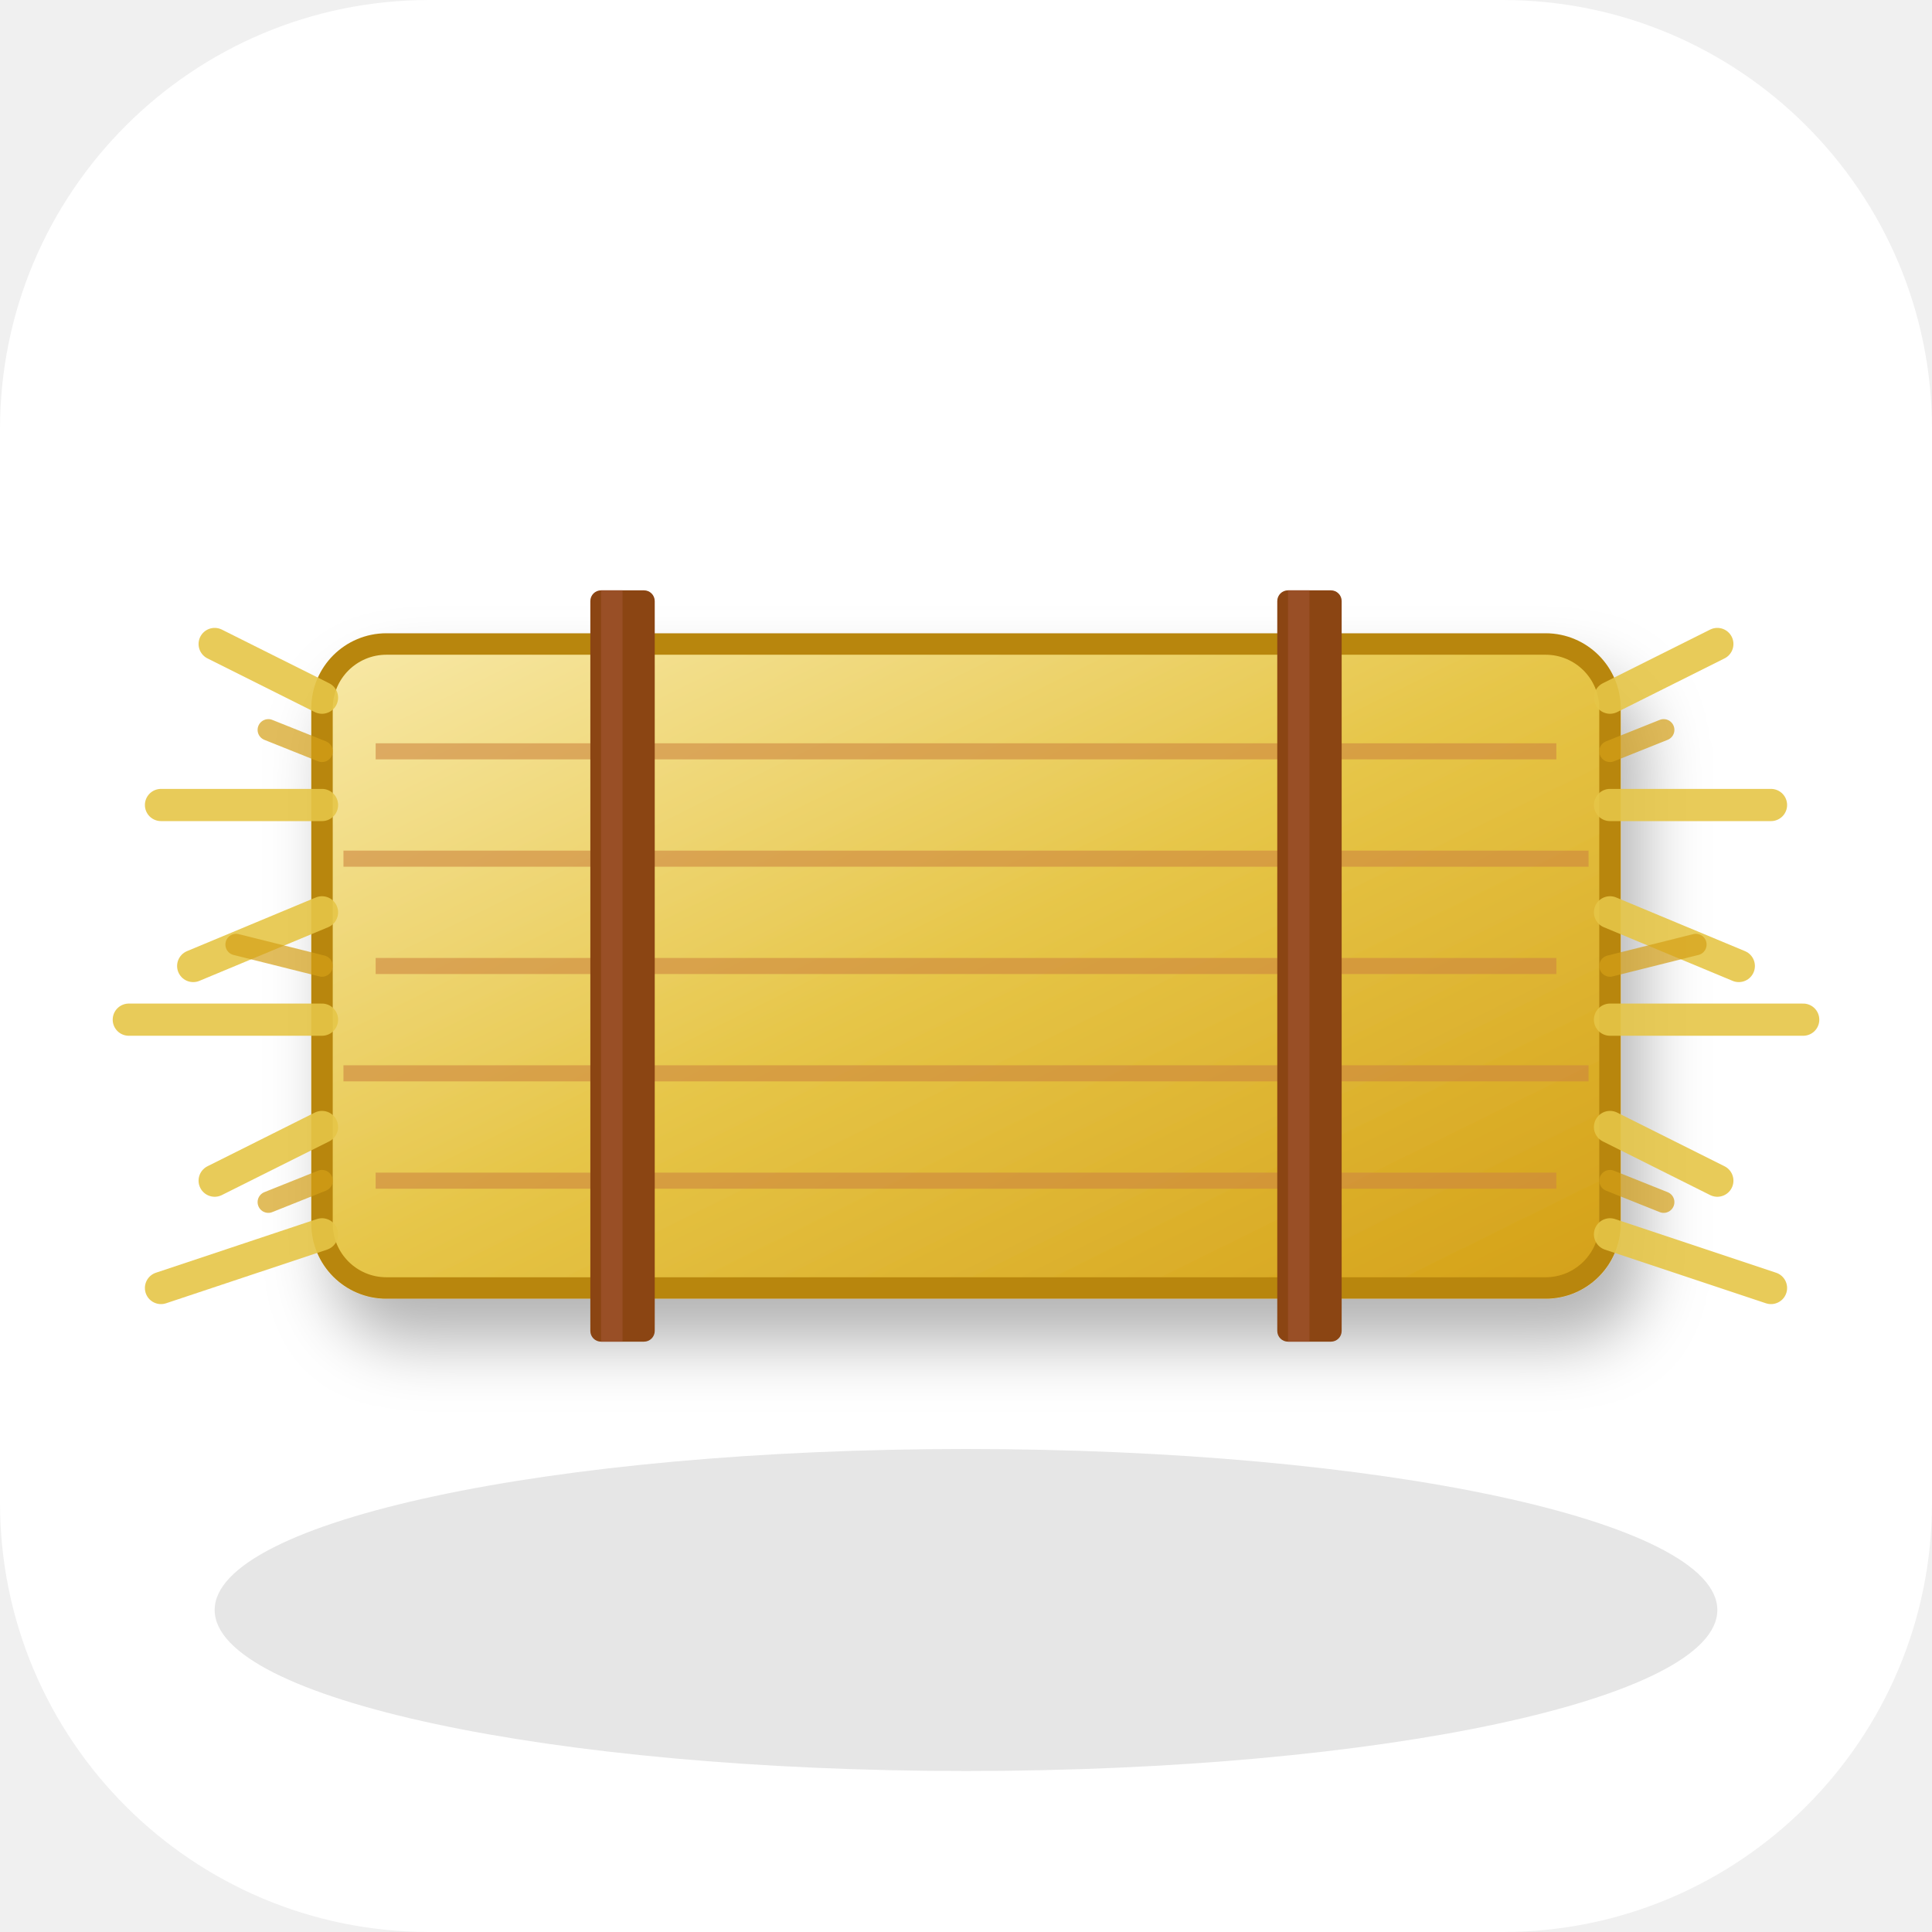
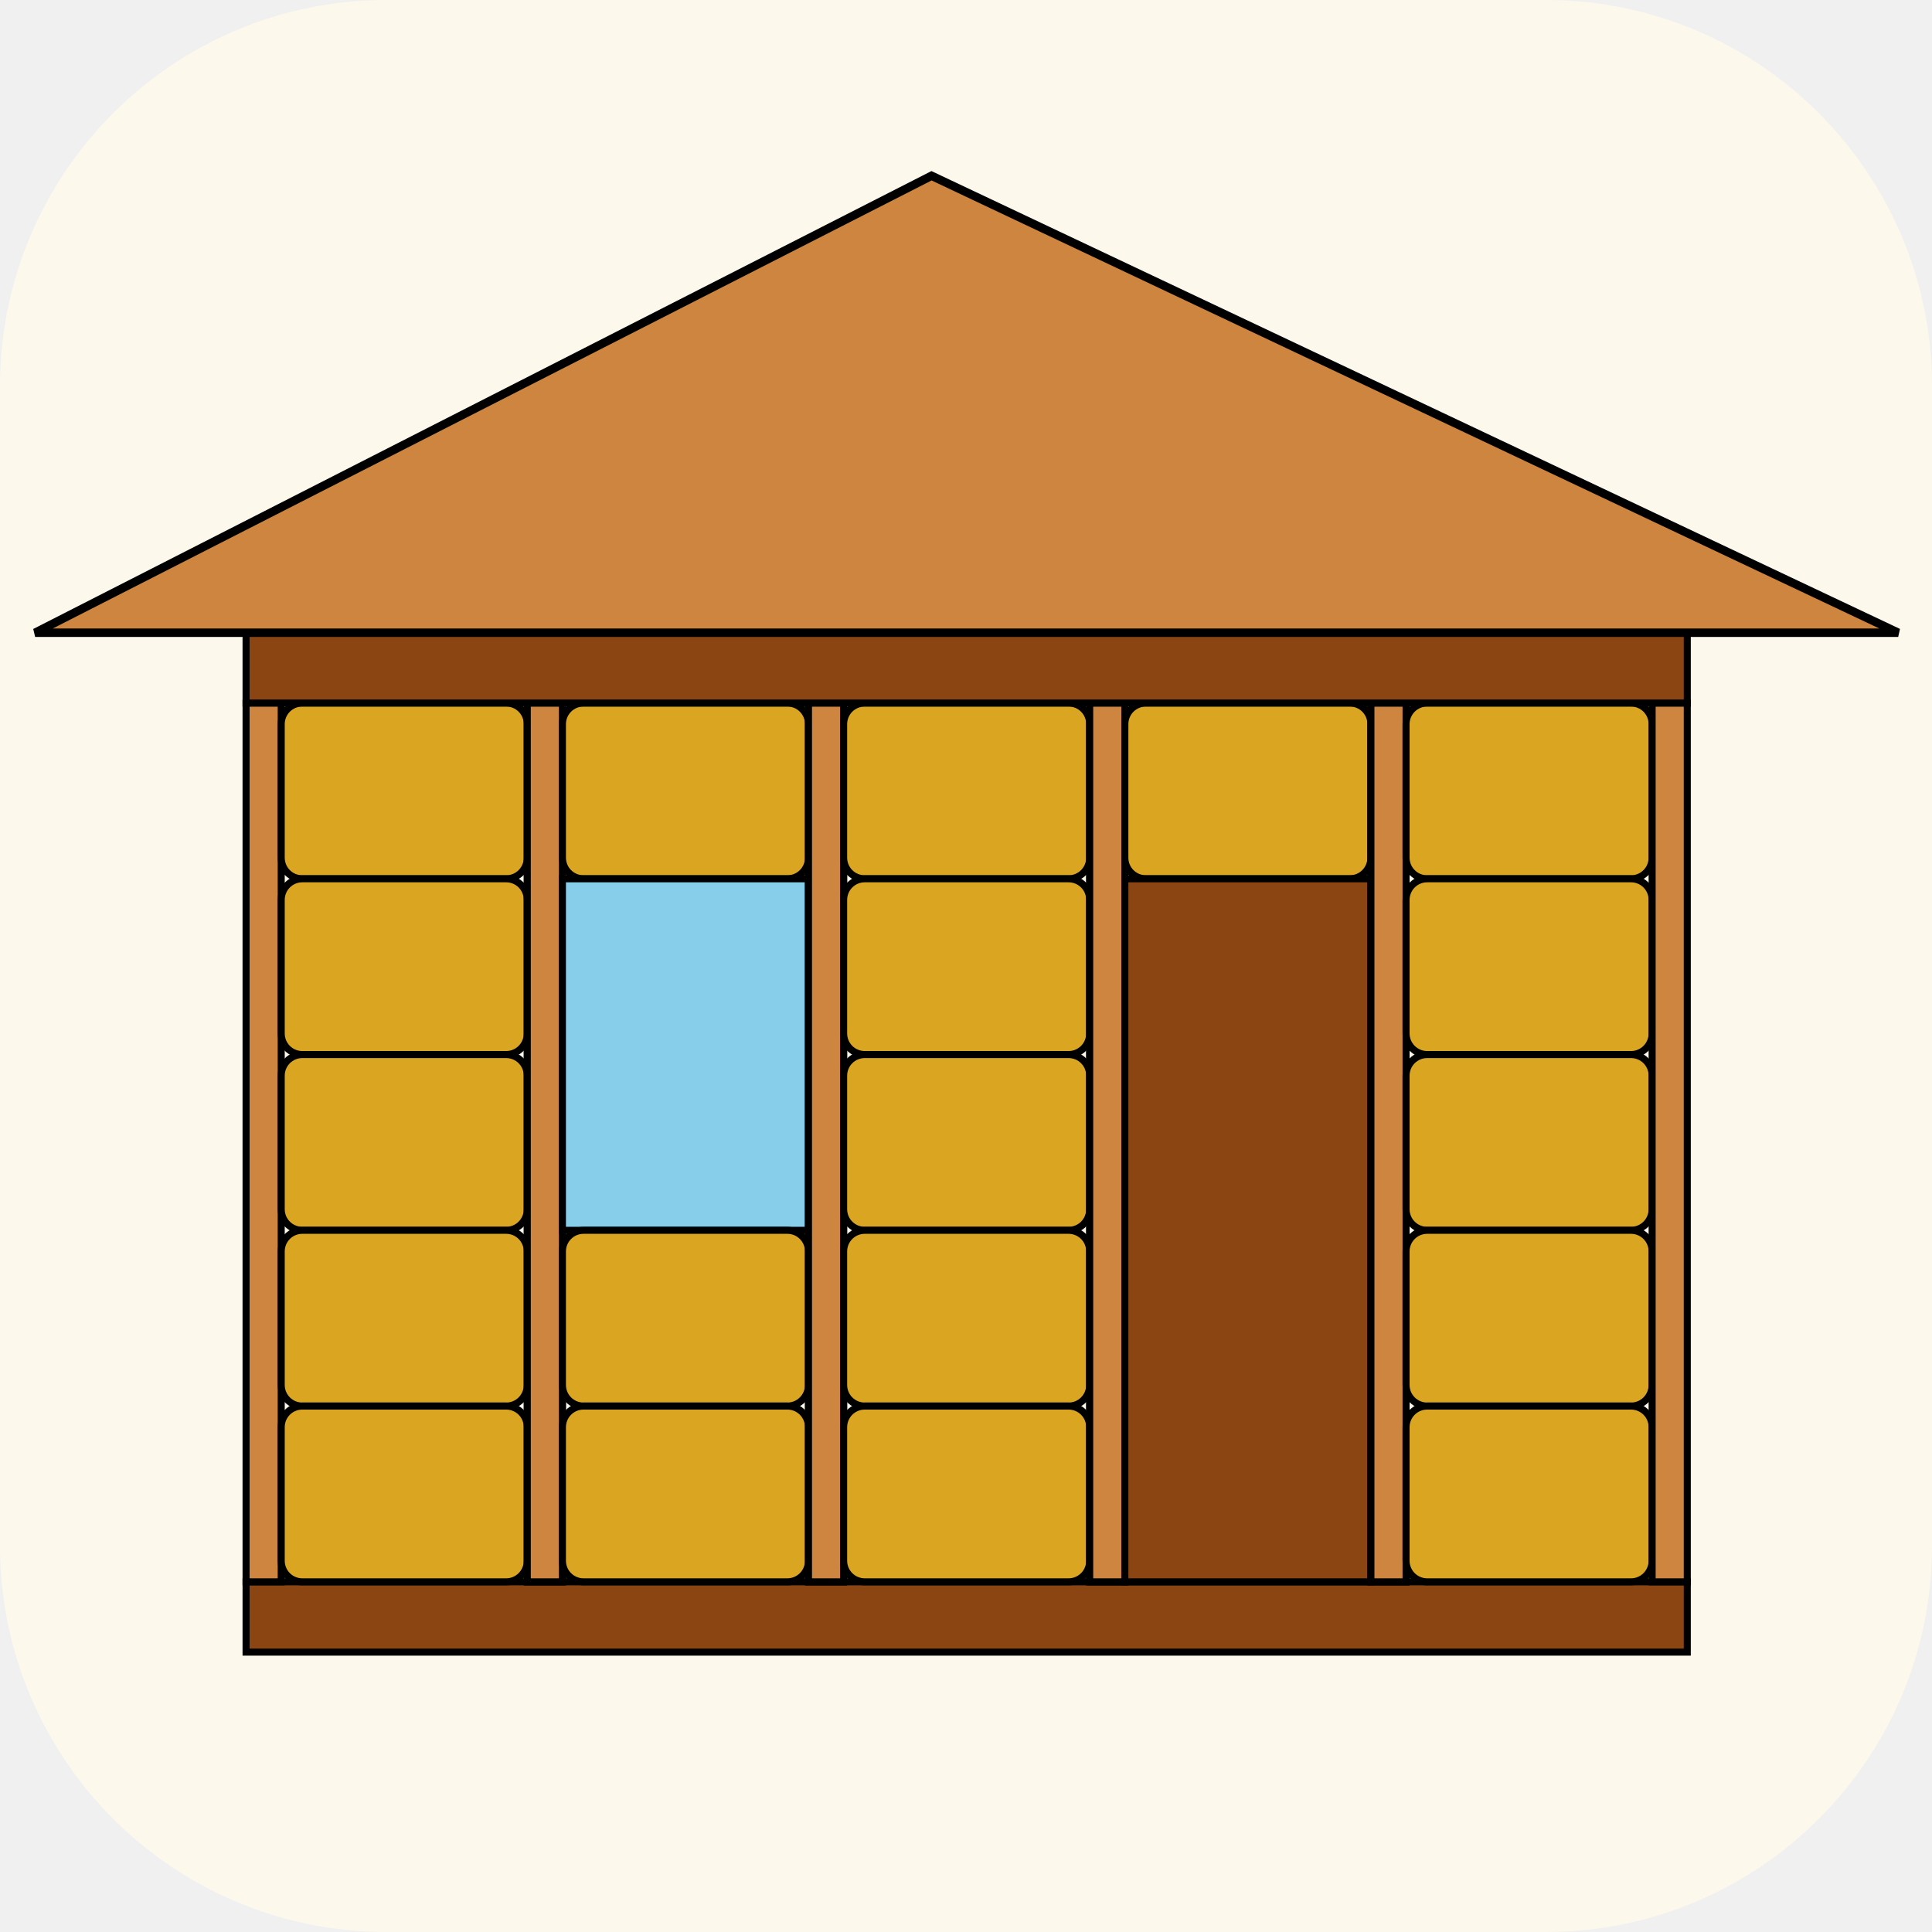
<svg xmlns="http://www.w3.org/2000/svg" width="180" height="180" viewBox="0 0 180 180">
+   <rect width="180" height="180" rx="36" fill="#fdf8ec" />
  <defs>
-     <linearGradient id="appleBaleGradient" x1="0%" y1="0%" x2="100%" y2="100%">
-       <stop offset="0%" style="stop-color:#f8e9a8" />
-       <stop offset="50%" style="stop-color:#e6c547" />
-       <stop offset="100%" style="stop-color:#d4a017" />
-     </linearGradient>
-     <filter id="shadow" x="-50%" y="-50%" width="200%" height="200%">
-       <feDropShadow dx="2" dy="4" stdDeviation="3" flood-color="#000" flood-opacity="0.3" />
-     </filter>
+     <rect id="logo-strawbale" x="0" y="0" width="3.5" height="2.5" stroke="#000000" fill="#daa520" stroke-width="0.1" rx="0.3" ry="0.3" />
+     <rect id="logo-post" x="0" y="0" width="0.5" height="12.5" stroke="#000000" fill="#cd853f" stroke-width="0.1" />
+     <g id="logo-infill-section">
+       <use x="0" y="0" href="#logo-post" />
+       <use x="0.5" y="0" href="#logo-strawbale" />
+       <use x="0.5" y="2.5" href="#logo-strawbale" />
+       <use x="0.5" y="5" href="#logo-strawbale" />
+       <use x="0.5" y="7.5" href="#logo-strawbale" />
+       <use x="0.5" y="10" href="#logo-strawbale" />
+       <use x="4" y="0" href="#logo-post" />
+     </g>
+     <g id="logo-window-section">
+       <use x="0" y="0" href="#logo-post" />
+       <use x="0.5" y="0" href="#logo-strawbale" />
+       <rect x="0.5" y="2.5" width="3.5" height="5" stroke="#000000" fill="#87ceeb" stroke-width="0.1" />
+       <use x="0.5" y="7.5" href="#logo-strawbale" />
+       <use x="0.5" y="10" href="#logo-strawbale" />
+       <use x="4" y="0" href="#logo-post" />
+     </g>
+     <g id="logo-door-section">
+       <use x="0" y="0" href="#logo-post" />
+       <use x="0.5" y="0" href="#logo-strawbale" />
+       <rect x="0.5" y="2.5" width="3.5" height="10" stroke="#000000" fill="#8b4513" stroke-width="0.1" />
+       <use x="4" y="0" href="#logo-post" />
+     </g>
  </defs>
-   <rect x="0" y="0" width="180" height="180" rx="40" fill="#ffffff" />
-   <ellipse cx="90" cy="150" rx="70" ry="15" fill="#000" opacity="0.1" />
-   <rect x="30" y="60" width="120" height="60" rx="6" fill="url(#appleBaleGradient)" stroke="#b8860b" stroke-width="2" filter="url(#shadow)" />
-   <g stroke="#cd853f" stroke-width="1.5" opacity="0.6">
-     <line x1="35" y1="70" x2="145" y2="70" />
-     <line x1="32" y1="80" x2="148" y2="80" />
-     <line x1="35" y1="90" x2="145" y2="90" />
-     <line x1="32" y1="100" x2="148" y2="100" />
-     <line x1="35" y1="110" x2="145" y2="110" />
-   </g>
-   <rect x="55" y="55" width="6" height="70" fill="#8b4513" rx="1" />
-   <rect x="119" y="55" width="6" height="70" fill="#8b4513" rx="1" />
-   <rect x="56" y="55" width="2" height="70" fill="#a0522d" opacity="0.7" />
-   <rect x="120" y="55" width="2" height="70" fill="#a0522d" opacity="0.7" />
-   <g stroke="#e6c547" stroke-width="3" stroke-linecap="round" opacity="0.9">
-     <line x1="30" y1="65" x2="20" y2="60" />
-     <line x1="30" y1="75" x2="15" y2="75" />
-     <line x1="30" y1="85" x2="18" y2="90" />
-     <line x1="30" y1="95" x2="12" y2="95" />
-     <line x1="30" y1="105" x2="20" y2="110" />
-     <line x1="30" y1="115" x2="15" y2="120" />
-     <line x1="150" y1="65" x2="160" y2="60" />
-     <line x1="150" y1="75" x2="165" y2="75" />
-     <line x1="150" y1="85" x2="162" y2="90" />
-     <line x1="150" y1="95" x2="168" y2="95" />
-     <line x1="150" y1="105" x2="160" y2="110" />
-     <line x1="150" y1="115" x2="165" y2="120" />
-   </g>
-   <g stroke="#d4a017" stroke-width="2" stroke-linecap="round" opacity="0.7">
-     <line x1="30" y1="70" x2="25" y2="68" />
-     <line x1="30" y1="90" x2="22" y2="88" />
-     <line x1="30" y1="110" x2="25" y2="112" />
-     <line x1="150" y1="70" x2="155" y2="68" />
-     <line x1="150" y1="90" x2="158" y2="88" />
-     <line x1="150" y1="110" x2="155" y2="112" />
+   <g transform="scale(6.55) translate(2.5 -5.5)">
+     <rect x="1" y="28" width="20.5" height="1" fill="#8b4513" stroke="#000000" stroke-width="0.1" />
+     <use x="1" y="15.5" href="#logo-infill-section" />
+     <use x="5" y="15.5" href="#logo-window-section" />
+     <use x="9" y="15.5" href="#logo-infill-section" />
+     <use x="13" y="15.5" href="#logo-door-section" />
+     <use x="17" y="15.5" href="#logo-infill-section" />
+     <rect x="1" y="14.5" width="20.5" height="1" fill="#8b4513" stroke="#000000" stroke-width="0.1" />
+     <path d="M -2,14.5 h 26.5 L 10.75,8 Z" fill="#cd853f" stroke="#000000" stroke-width="0.12" />
  </g>
</svg>
